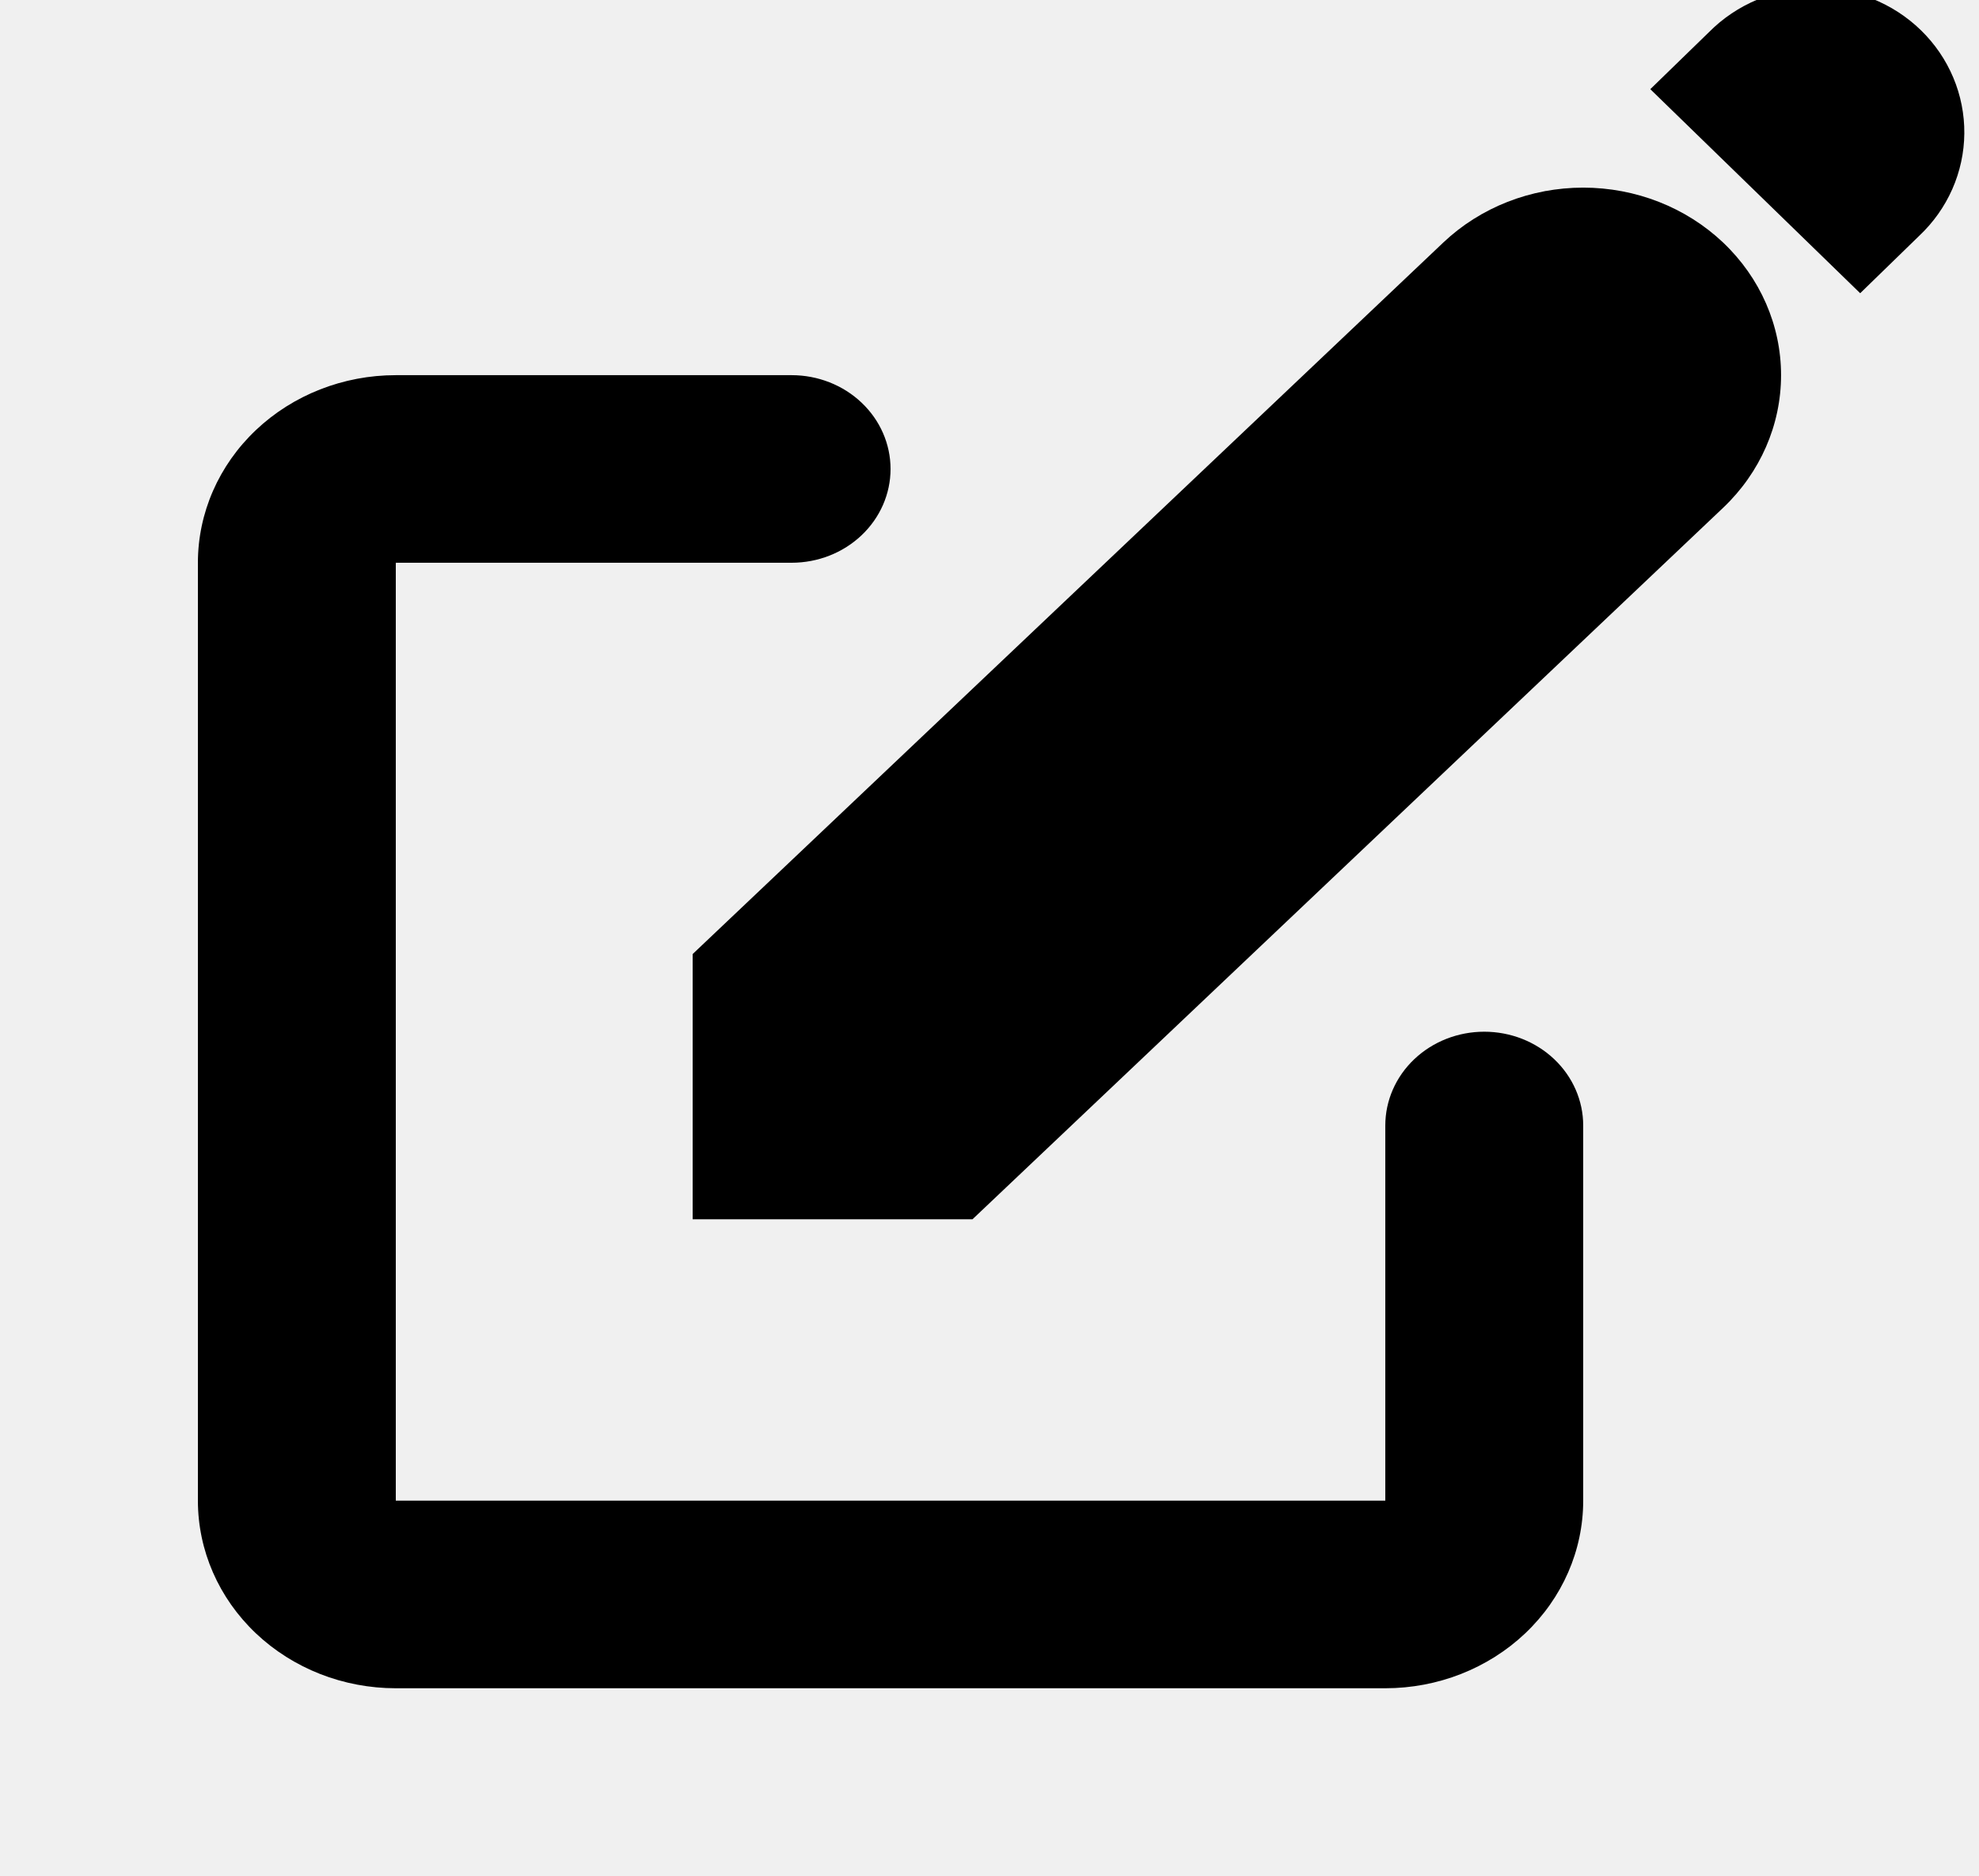
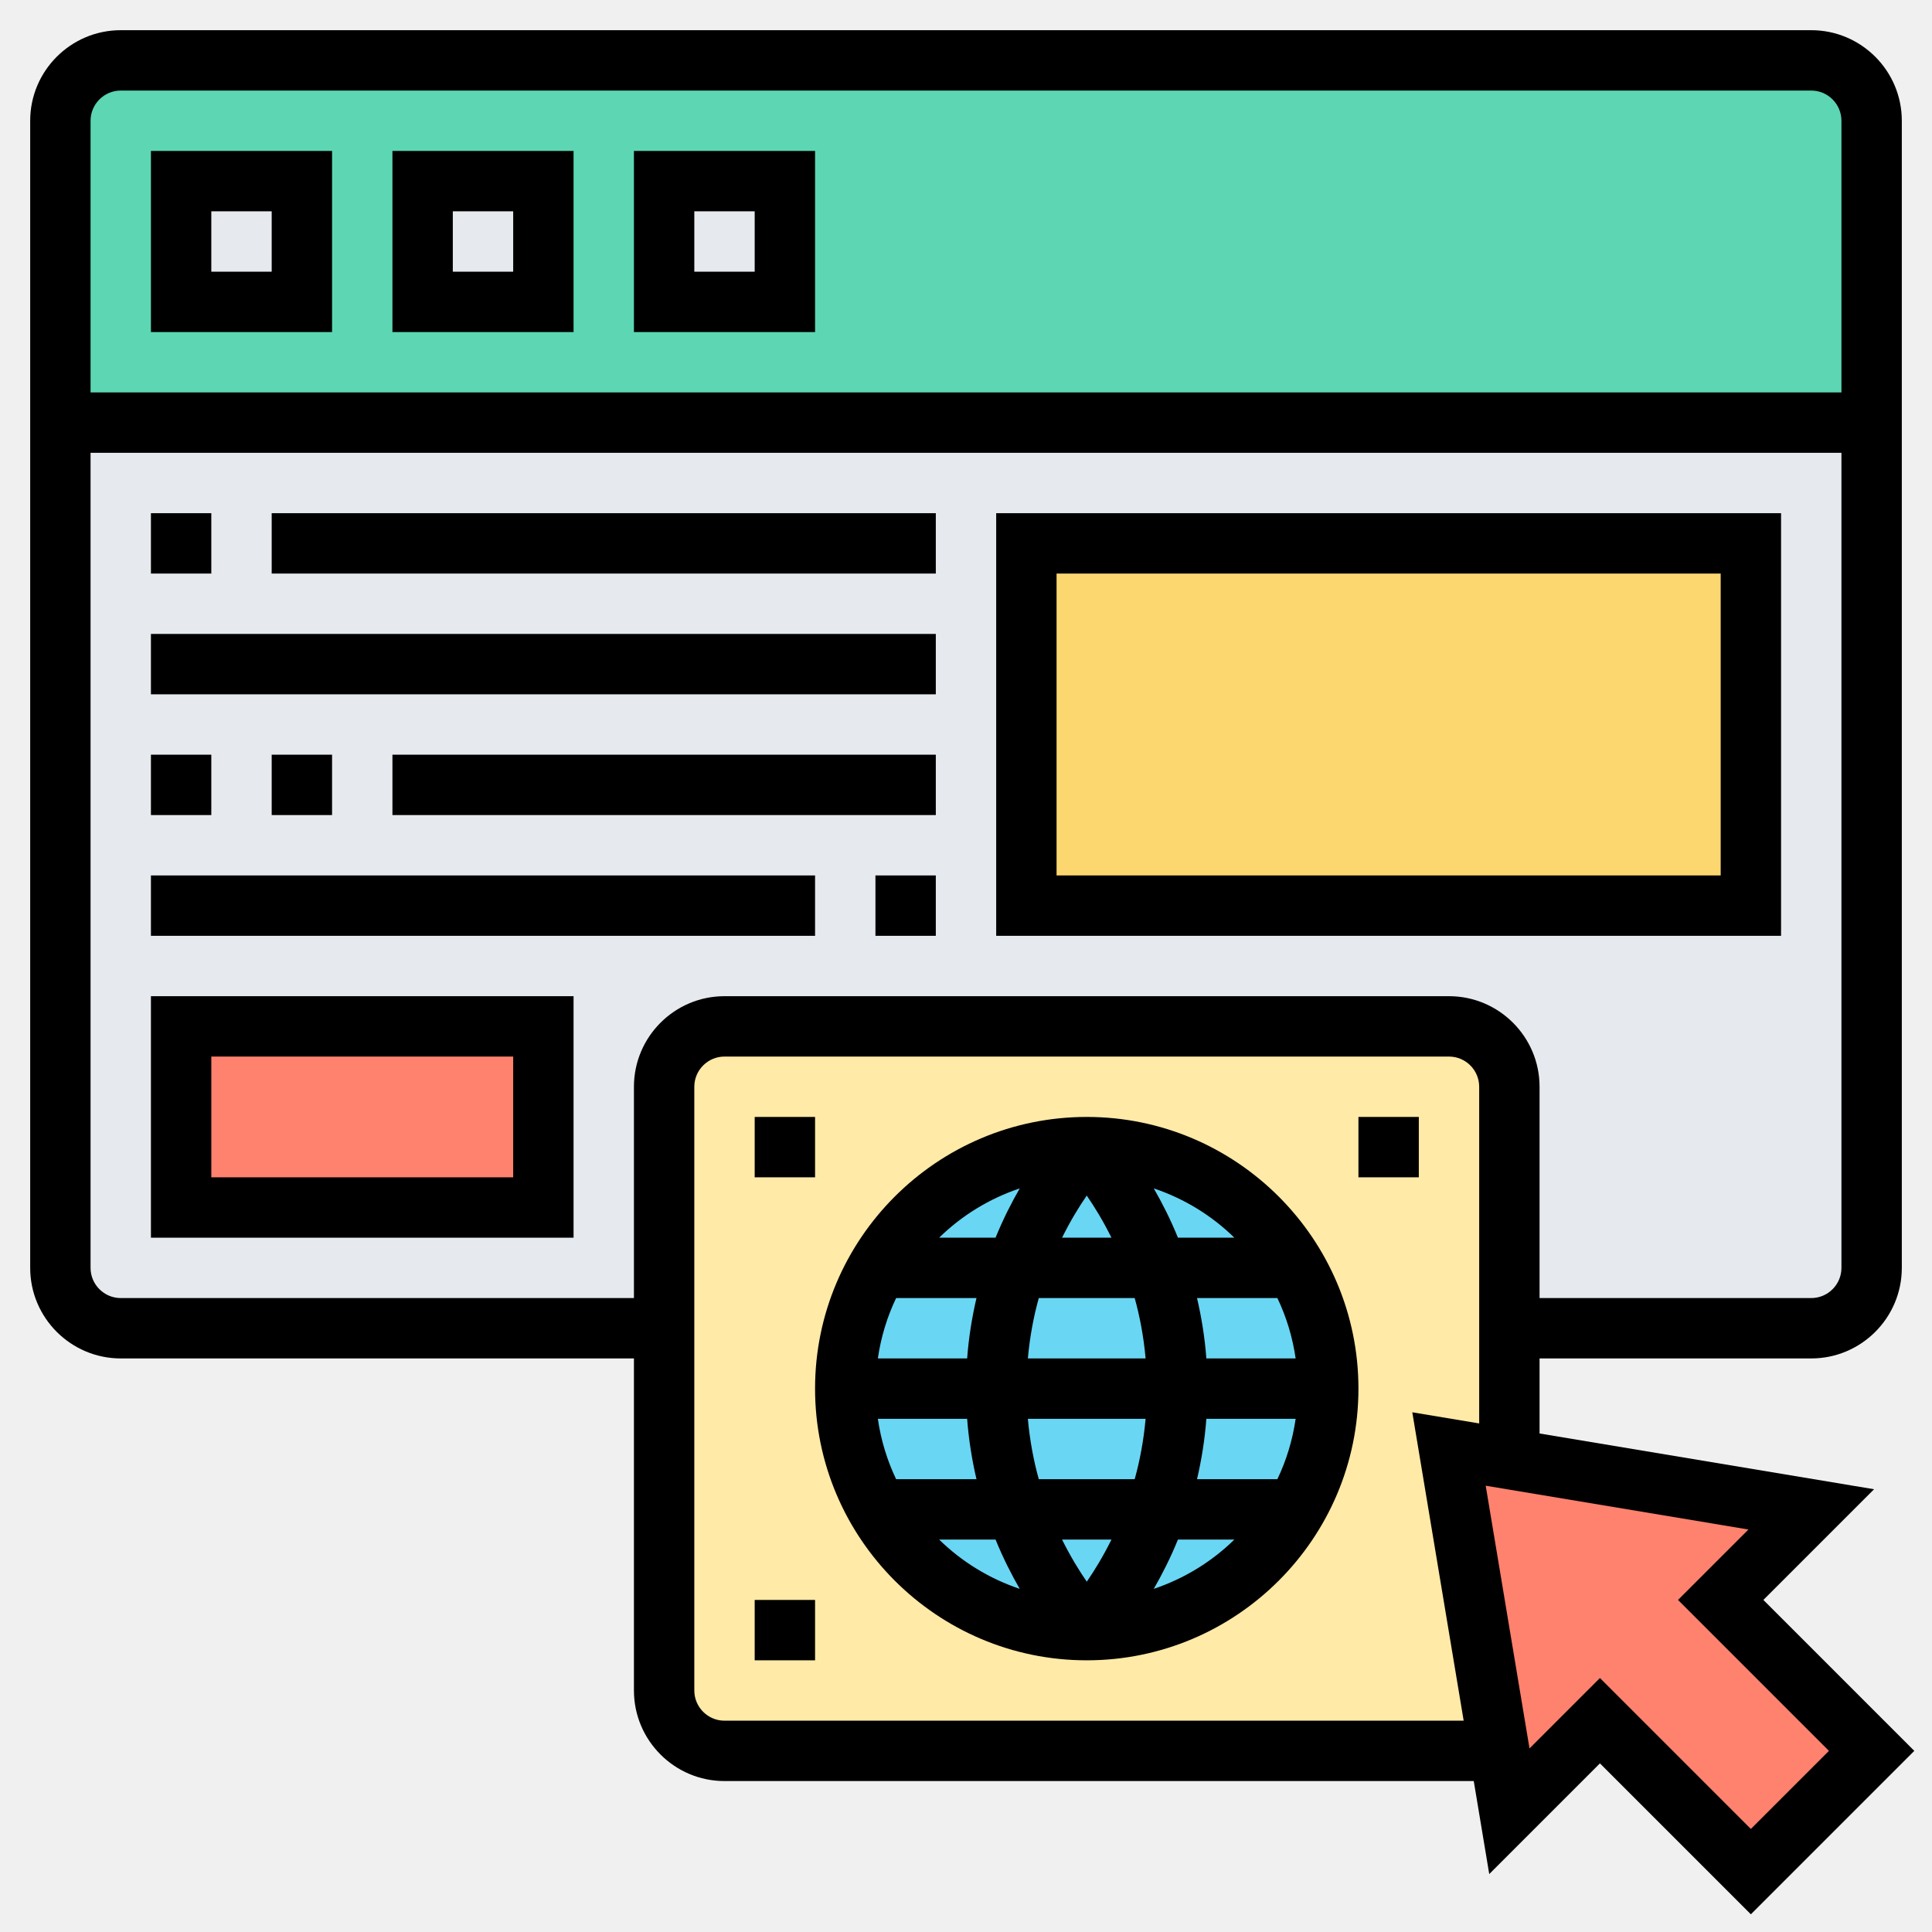
- <svg xmlns="http://www.w3.org/2000/svg" width="96" height="91" viewBox="0 0 96 91" fill="none">
-   <g clip-path="url(#clip0)">
-     <path d="M83.587 11.766C81.787 10.06 79.346 9.102 76.8 9.102C74.254 9.102 71.813 10.06 70.013 11.766L33.6 46.283V59.15H47.174L83.587 24.634C85.387 22.927 86.398 20.613 86.398 18.2C86.398 15.787 85.387 13.473 83.587 11.766Z" fill="black" />
-     <path fill-rule="evenodd" clip-rule="evenodd" d="M9.6 27.3C9.6 24.887 10.611 22.572 12.412 20.865C14.212 19.159 16.654 18.2 19.2 18.2H38.4C39.673 18.2 40.894 18.679 41.794 19.533C42.694 20.386 43.2 21.543 43.2 22.75C43.2 23.957 42.694 25.114 41.794 25.967C40.894 26.821 39.673 27.3 38.4 27.3H19.2V72.8H67.2V54.6C67.2 53.393 67.706 52.236 68.606 51.383C69.506 50.529 70.727 50.05 72 50.05C73.273 50.05 74.494 50.529 75.394 51.383C76.294 52.236 76.8 53.393 76.8 54.6V72.8C76.8 75.213 75.789 77.528 73.988 79.235C72.188 80.941 69.746 81.9 67.2 81.9H19.2C16.654 81.9 14.212 80.941 12.412 79.235C10.611 77.528 9.6 75.213 9.6 72.8V27.3Z" fill="black" />
-     <path d="M82.91 1.551C83.574 0.882 84.368 0.349 85.247 -0.018C86.125 -0.385 87.07 -0.578 88.026 -0.586C88.982 -0.594 89.93 -0.417 90.815 -0.065C91.7 0.287 92.504 0.807 93.18 1.464C93.856 2.121 94.39 2.903 94.752 3.763C95.114 4.624 95.296 5.545 95.288 6.475C95.28 7.404 95.081 8.323 94.704 9.177C94.327 10.031 93.778 10.803 93.09 11.449L90.236 14.225L80.055 4.326L82.91 1.551ZM74.964 9.275L44.8 38.602V48.5H54.981L85.149 19.174L74.961 9.275H74.964Z" fill="black" />
+ <svg xmlns="http://www.w3.org/2000/svg" id="Layer_5" enable-background="new 0 0 64 64" height="512" viewBox="0 0 64 64" width="512">
+   <g>
+     <g>
+       <g>
+         <path d="m62 4v10h-60v-10c0-1.1.9-2 2-2h56c1.1 0 2 .9 2 2z" fill="#5cd6b3" />
+       </g>
+       <g>
+         <path d="m60 44h-56c-1.105 0-2-.895-2-2v-28h60v28c0 1.105-.895 2-2 2z" fill="#e6e9ed" />
+       </g>
+       <g>
+         <path d="m34 18h24v12h-24z" fill="#fcd770" />
+       </g>
+       <g>
+         <path d="m6 34h12v6h-12z" fill="#ff826e" />
+       </g>
+       <g>
+         <path d="m22 6h4v4h-4z" fill="#e6e9ed" />
+       </g>
+       <g>
+         <path d="m14 6h4v4h-4z" fill="#e6e9ed" />
+       </g>
+       <g>
+         <path d="m6 6h4v4h-4z" fill="#e6e9ed" />
+       </g>
+       <g>
+         <path d="m48 34h-24c-1.1 0-2 .9-2 2v8 12c0 1.1.9 2 2 2h26v-22c0-1.1-.9-2-2-2z" fill="#ffeaa7" />
+       </g>
+       <g>
+         <circle cx="36" cy="46" fill="#69d6f4" r="8" />
+       </g>
+       <g>
+         <path d="m50 48.33 10 1.67-3 3 5 5-4 4-5-5-3 3-.33-2-1.67-10z" fill="#ff826e" />
+       </g>
+     </g>
+     <g>
+       <path d="m36 37c-4.962 0-9 4.038-9 9s4.038 9 9 9 9-4.038 9-9-4.038-9-9-9zm-1.589 12c-.17-.61-.297-1.28-.362-2h3.901c-.065.72-.192 1.39-.362 2zm2.408 2c-.28.564-.567 1.032-.818 1.395-.251-.363-.539-.831-.819-1.395zm-2.77-6c.065-.72.192-1.39.362-2h3.177c.17.61.297 1.28.362 2zm1.133-4c.28-.564.567-1.032.818-1.395.251.363.539.831.818 1.395zm-2.203 0h-1.869c.747-.731 1.658-1.293 2.67-1.633-.272.471-.549 1.014-.801 1.633zm-.632 2c-.145.623-.256 1.288-.309 2h-2.958c.102-.706.308-1.378.605-2zm-.309 4c.053.712.164 1.377.309 2h-2.662c-.297-.622-.503-1.294-.605-2zm.941 4c.252.619.529 1.162.801 1.633-1.013-.34-1.923-.902-2.67-1.633zm6.042 0h1.869c-.747.731-1.658 1.293-2.67 1.633.272-.471.549-1.014.801-1.633zm.632-2c.145-.623.256-1.288.309-2h2.958c-.102.706-.308 1.378-.605 2zm.309-4c-.053-.712-.164-1.377-.309-2h2.662c.297.622.503 1.294.605 2zm-.941-4c-.252-.619-.529-1.162-.801-1.633 1.013.34 1.923.902 2.67 1.633z" />
+       <path d="m58.414 53 3.667-3.667-11.081-1.847v-2.486h9c1.654 0 3-1.346 3-3v-38c0-1.654-1.346-3-3-3h-56c-1.654 0-3 1.346-3 3v38c0 1.654 1.346 3 3 3h17v11c0 1.654 1.346 3 3 3h24.82l.513 3.081 3.667-3.667 5 5 5.414-5.414zm-54.414-50h56c.551 0 1 .449 1 1v9h-58v-9c0-.551.449-1 1-1zm0 40c-.551 0-1-.449-1-1v-27h58v27c0 .551-.449 1-1 1h-9v-7c0-1.654-1.346-3-3-3h-24c-1.654 0-3 1.346-3 3v7zm20 14c-.551 0-1-.449-1-1v-20c0-.551.449-1 1-1h24c.551 0 1 .449 1 1v11.153l-2.216-.369 1.702 10.216zm29-1.414-2.333 2.333-1.451-8.703 8.703 1.451-2.333 2.333 5 5-2.586 2.586z" />
+       <path d="m11 5h-6v6h6zm-2 4h-2v-2h2z" />
+       <path d="m19 5h-6v6h6zm-2 4h-2v-2h2z" />
+       <path d="m27 5h-6v6h6zm-2 4h-2v-2h2z" />
+       <path d="m59 17h-26v14h26zm-2 12h-22v-10h22z" />
+       <path d="m5 17h2v2h-2z" />
+       <path d="m9 17h22v2h-22z" />
+       <path d="m5 21h26v2h-26z" />
+       <path d="m5 25h2v2h-2z" />
+       <path d="m9 25h2v2h-2z" />
+       <path d="m13 25h18v2h-18z" />
+       <path d="m29 29h2v2h-2z" />
+       <path d="m5 29h22v2h-22z" />
+       <path d="m5 41h14v-8h-14zm2-6h10v4h-10z" />
+       <path d="m25 37h2v2h-2z" />
+       <path d="m45 37h2v2h-2z" />
+       <path d="m25 53h2v2h-2z" />
+     </g>
  </g>
-   <defs>
-     <clipPath id="clip0">
-       <rect width="96" height="91" fill="white" />
-     </clipPath>
-   </defs>
</svg>
